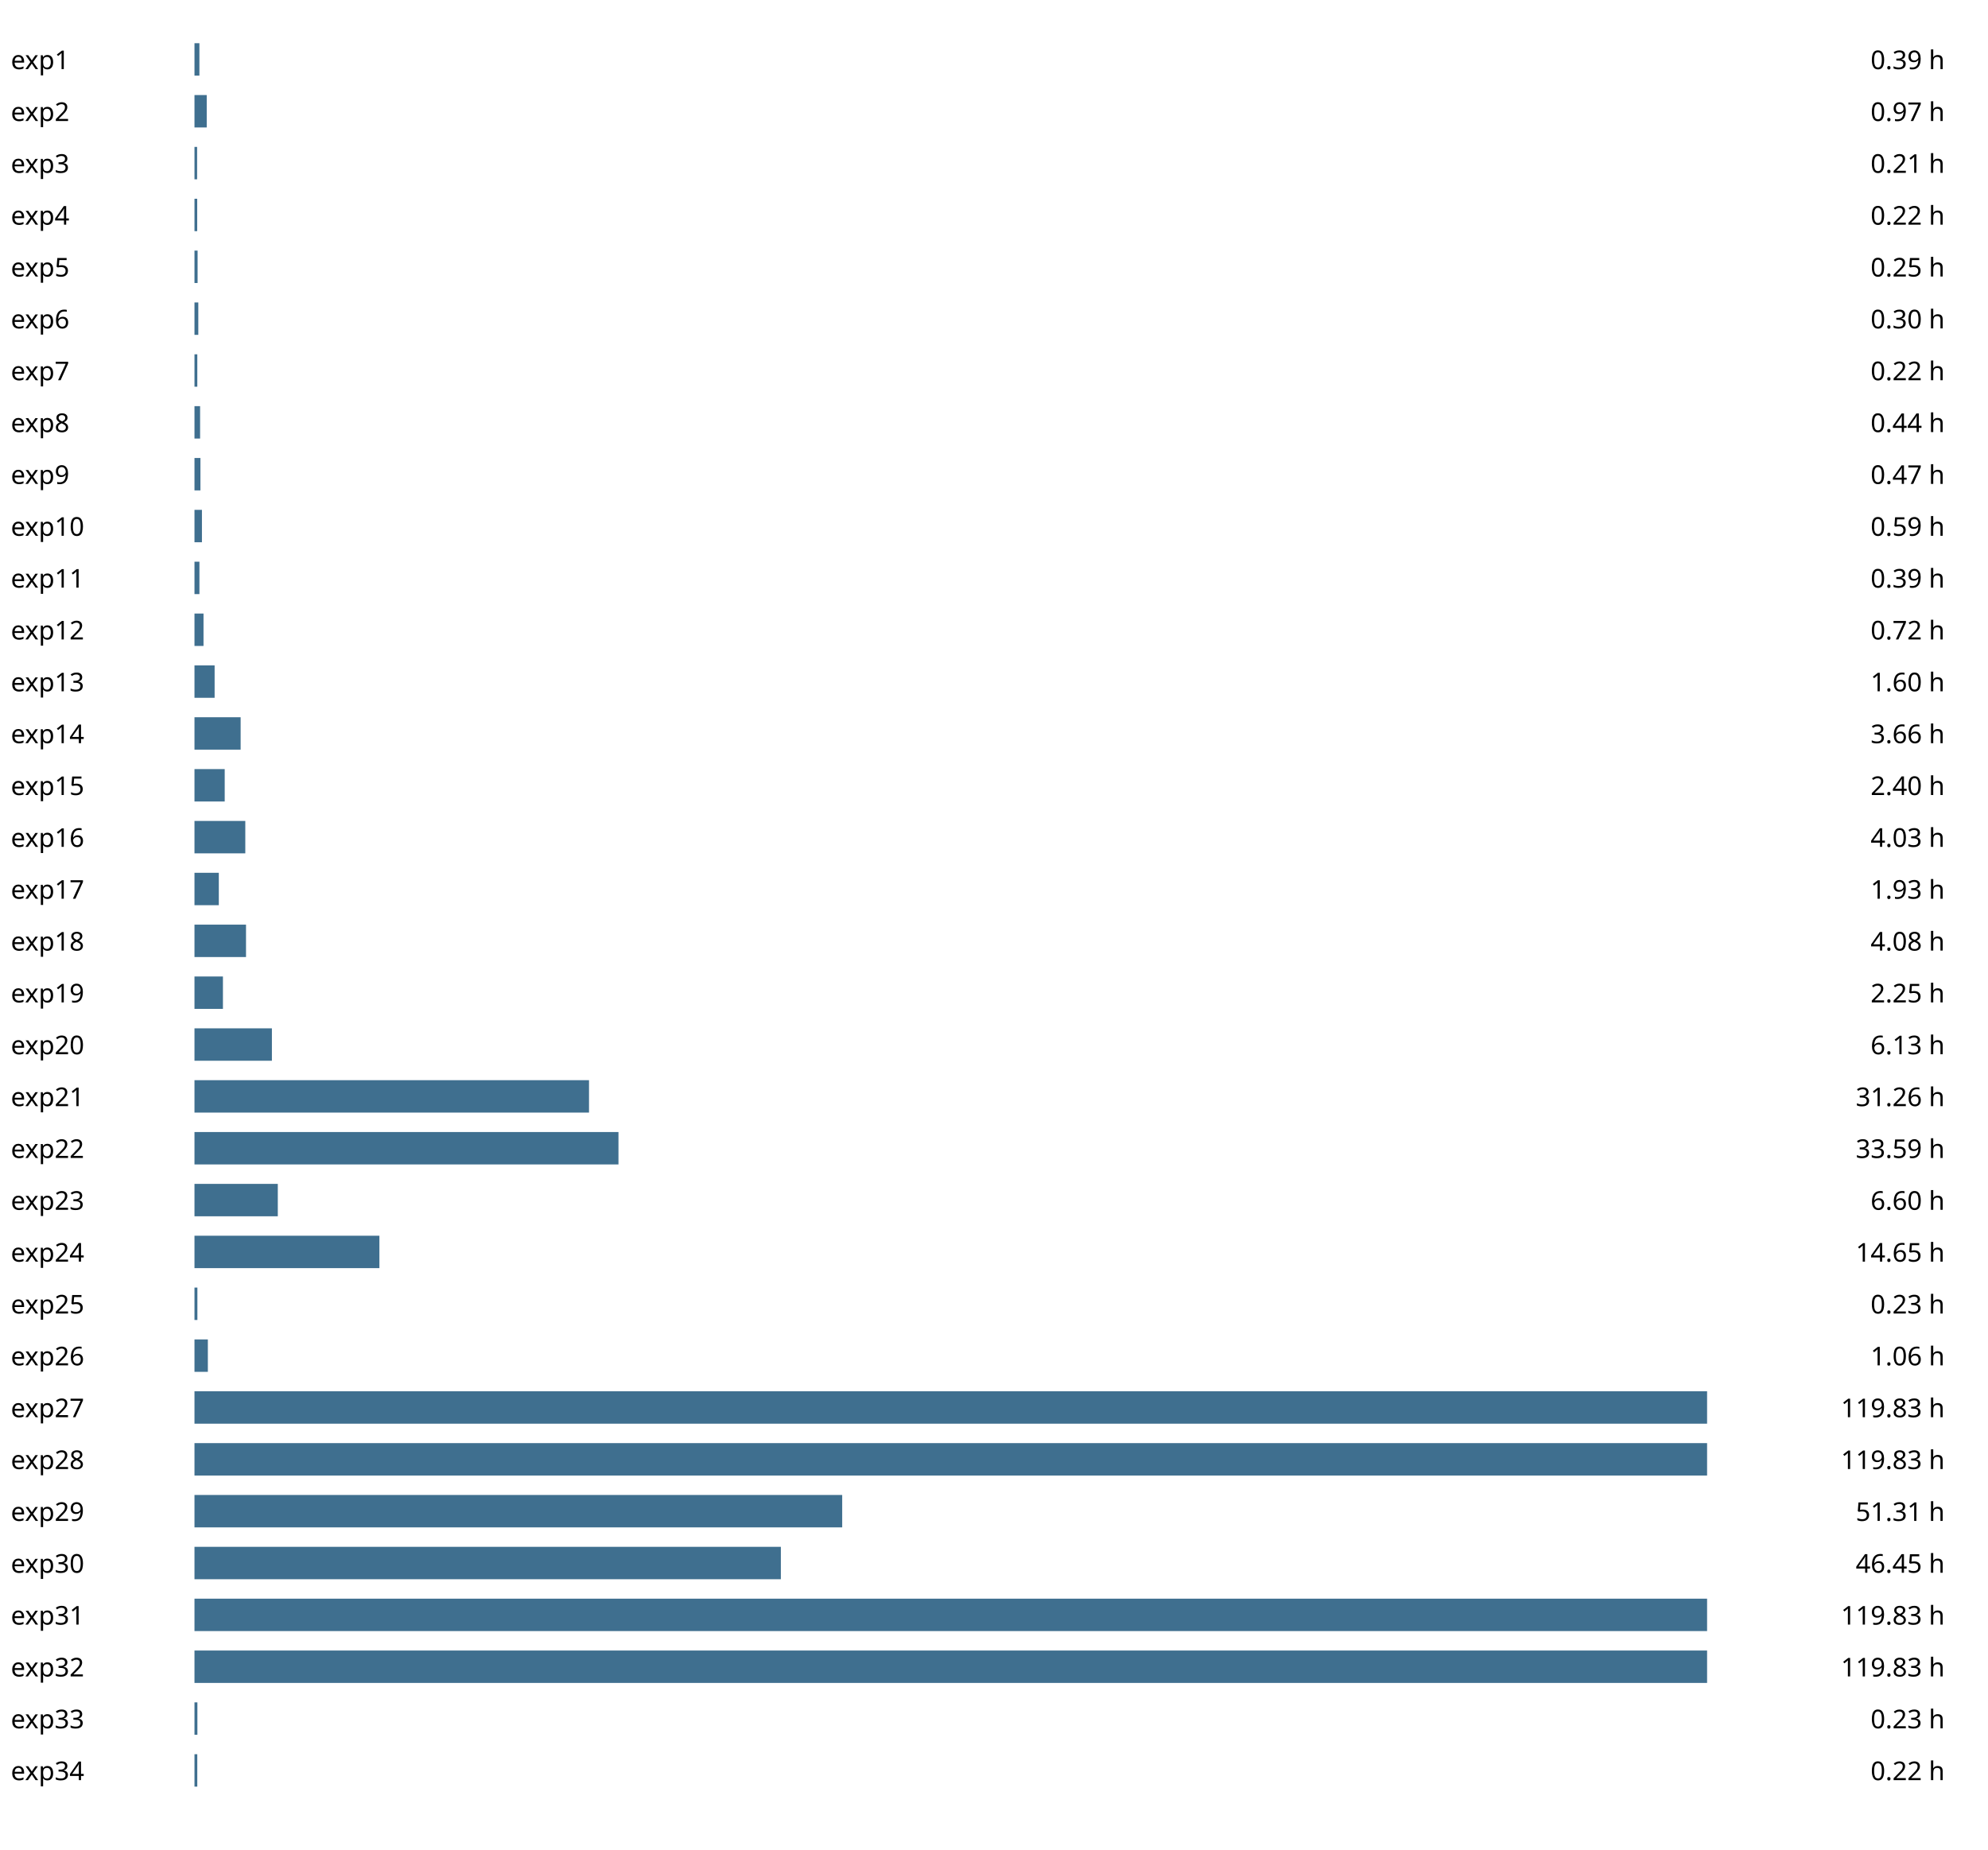
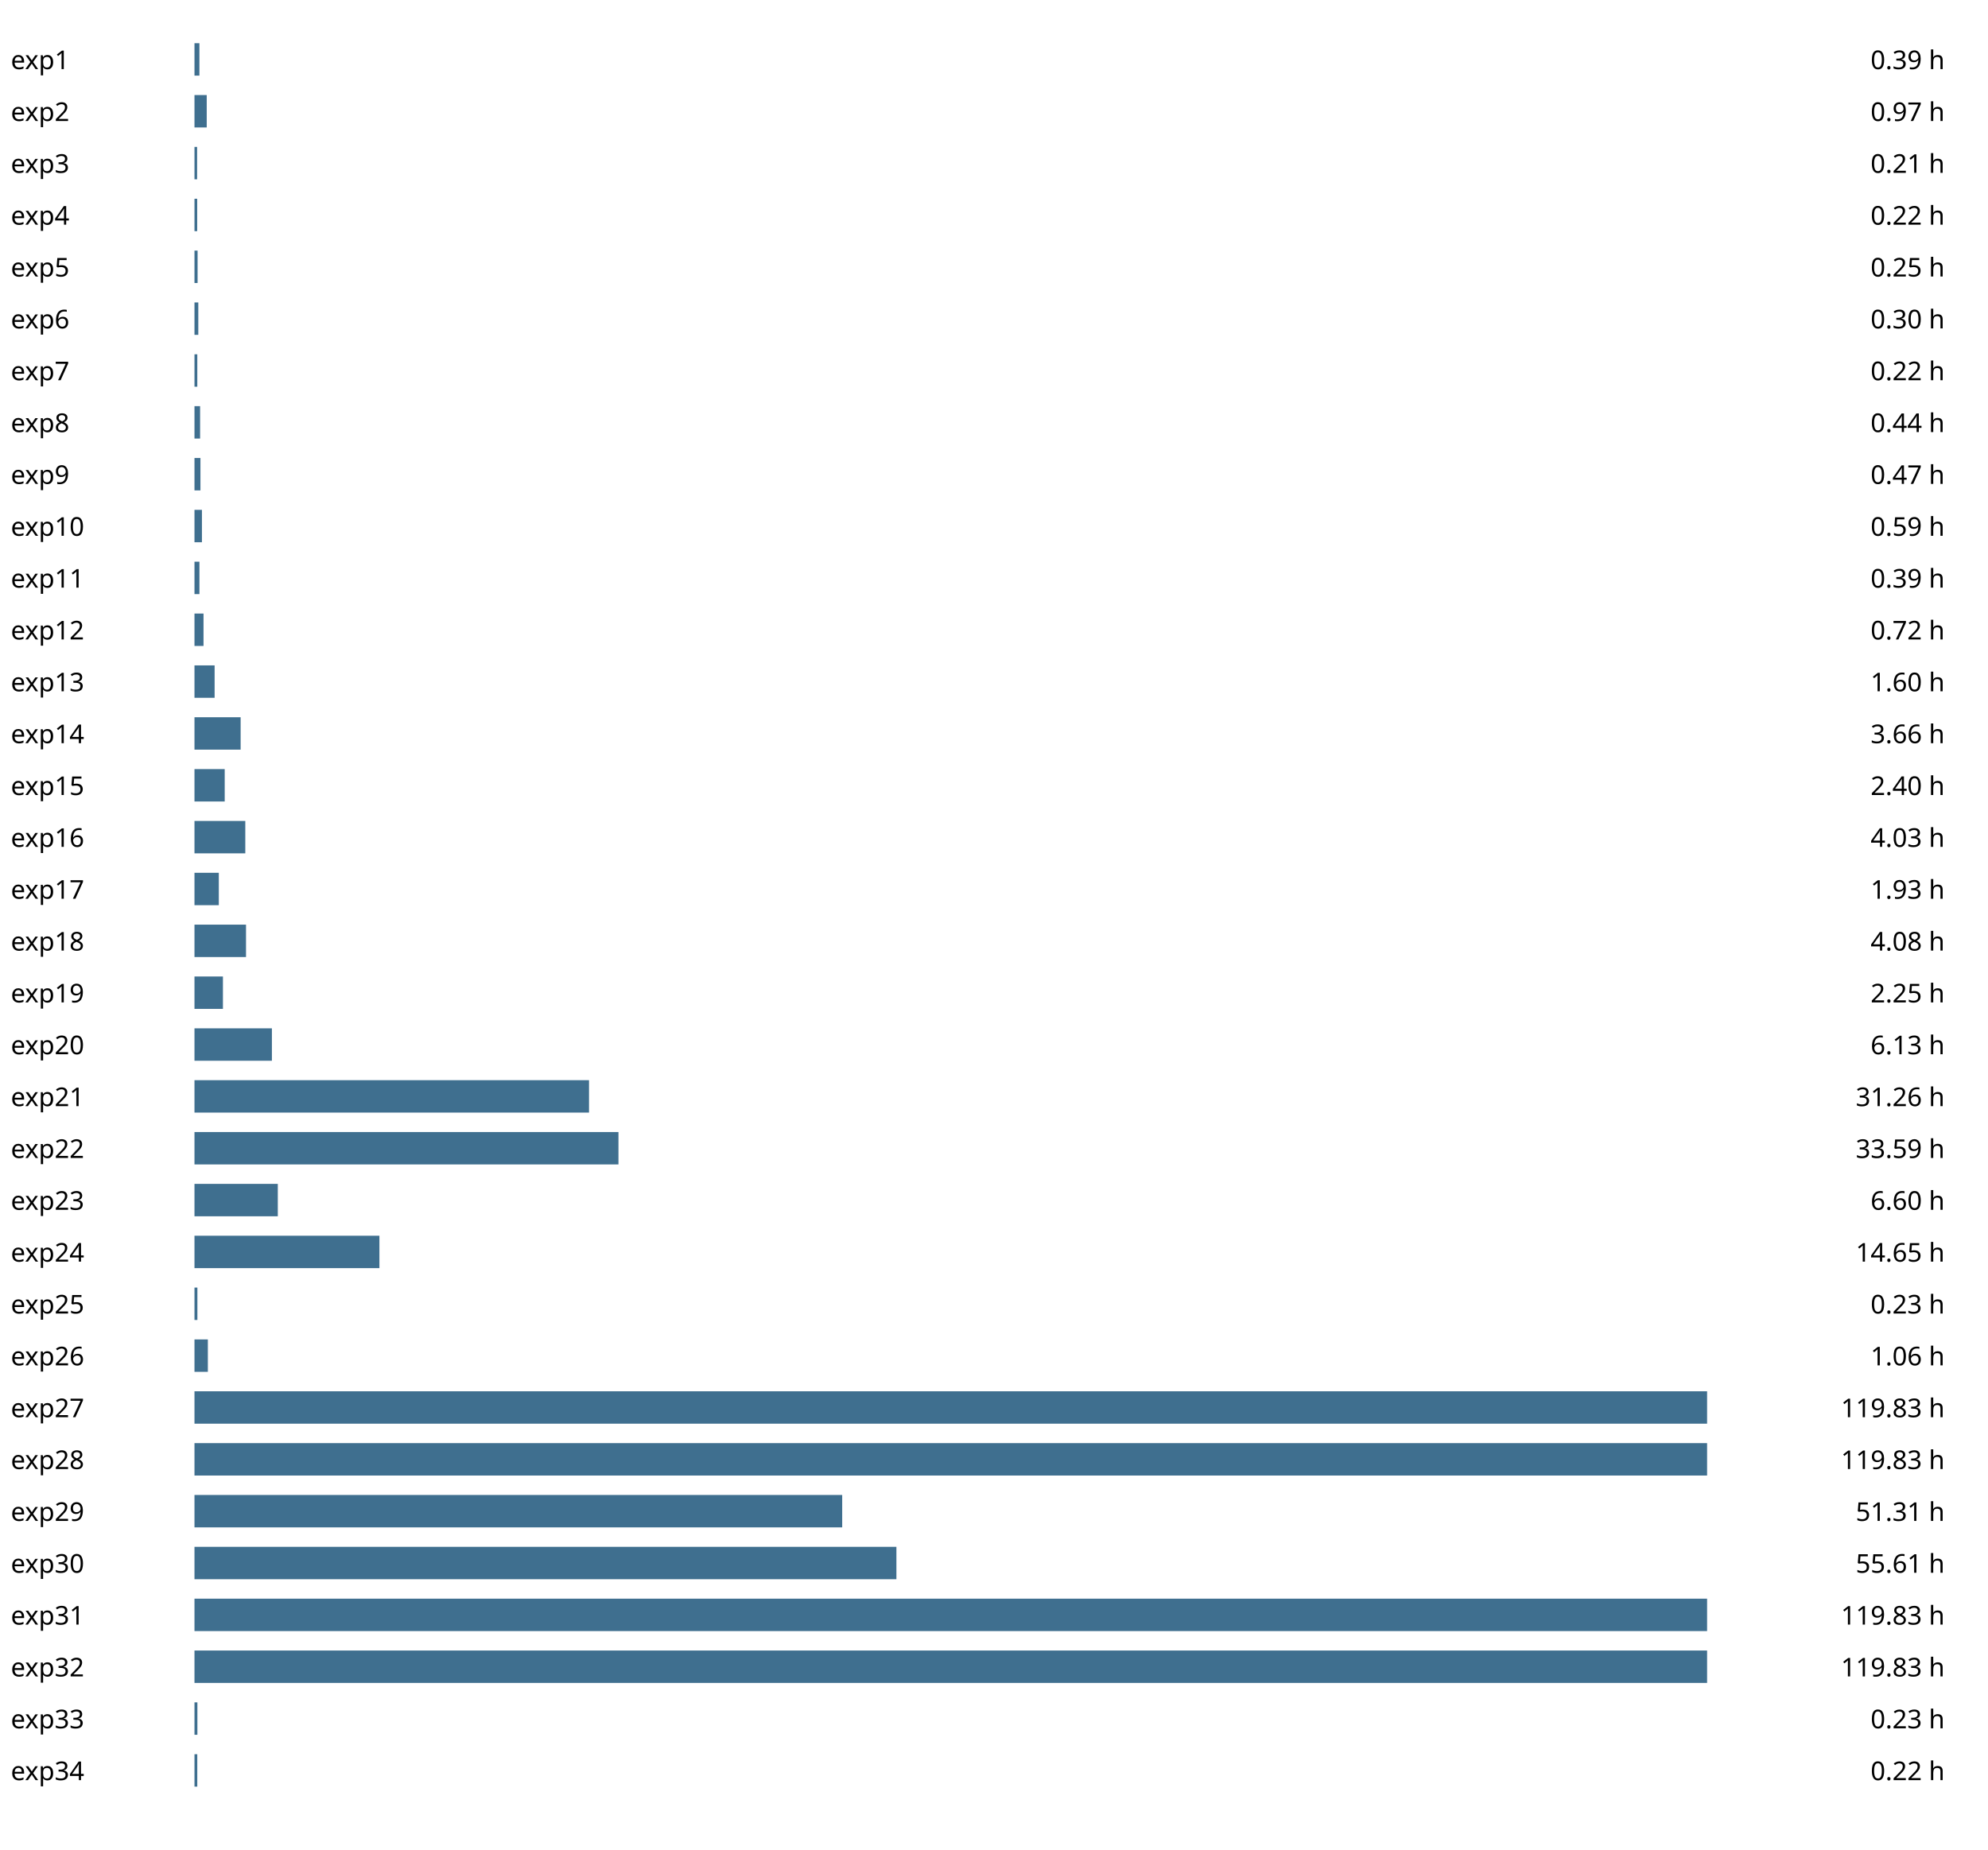
<svg xmlns="http://www.w3.org/2000/svg" width="920" height="856" role="img">
  <style>text{font:12px sans-serif}.bar{fill:#3f6f8f}</style>
  <text x="5" y="32">exp1</text>
  <rect class="bar" x="90" y="20" width="2.28" height="15" />
  <text x="900" y="32" text-anchor="end">0.39 h</text>
  <text x="5" y="56">exp2</text>
  <rect class="bar" x="90" y="44" width="5.67" height="15" />
  <text x="900" y="56" text-anchor="end">0.97 h</text>
  <text x="5" y="80">exp3</text>
  <rect class="bar" x="90" y="68" width="1.22" height="15" />
  <text x="900" y="80" text-anchor="end">0.21 h</text>
  <text x="5" y="104">exp4</text>
  <rect class="bar" x="90" y="92" width="1.26" height="15" />
  <text x="900" y="104" text-anchor="end">0.22 h</text>
  <text x="5" y="128">exp5</text>
  <rect class="bar" x="90" y="116" width="1.44" height="15" />
  <text x="900" y="128" text-anchor="end">0.25 h</text>
  <text x="5" y="152">exp6</text>
  <rect class="bar" x="90" y="140" width="1.77" height="15" />
  <text x="900" y="152" text-anchor="end">0.30 h</text>
  <text x="5" y="176">exp7</text>
  <rect class="bar" x="90" y="164" width="1.31" height="15" />
  <text x="900" y="176" text-anchor="end">0.22 h</text>
  <text x="5" y="200">exp8</text>
  <rect class="bar" x="90" y="188" width="2.60" height="15" />
  <text x="900" y="200" text-anchor="end">0.44 h</text>
  <text x="5" y="224">exp9</text>
  <rect class="bar" x="90" y="212" width="2.76" height="15" />
  <text x="900" y="224" text-anchor="end">0.47 h</text>
  <text x="5" y="248">exp10</text>
  <rect class="bar" x="90" y="236" width="3.45" height="15" />
  <text x="900" y="248" text-anchor="end">0.59 h</text>
  <text x="5" y="272">exp11</text>
  <rect class="bar" x="90" y="260" width="2.29" height="15" />
  <text x="900" y="272" text-anchor="end">0.39 h</text>
  <text x="5" y="296">exp12</text>
  <rect class="bar" x="90" y="284" width="4.18" height="15" />
  <text x="900" y="296" text-anchor="end">0.72 h</text>
  <text x="5" y="320">exp13</text>
  <rect class="bar" x="90" y="308" width="9.32" height="15" />
  <text x="900" y="320" text-anchor="end">1.60 h</text>
  <text x="5" y="344">exp14</text>
  <rect class="bar" x="90" y="332" width="21.36" height="15" />
  <text x="900" y="344" text-anchor="end">3.66 h</text>
  <text x="5" y="368">exp15</text>
  <rect class="bar" x="90" y="356" width="13.99" height="15" />
  <text x="900" y="368" text-anchor="end">2.40 h</text>
  <text x="5" y="392">exp16</text>
  <rect class="bar" x="90" y="380" width="23.52" height="15" />
  <text x="900" y="392" text-anchor="end">4.03 h</text>
  <text x="5" y="416">exp17</text>
  <rect class="bar" x="90" y="404" width="11.26" height="15" />
  <text x="900" y="416" text-anchor="end">1.93 h</text>
  <text x="5" y="440">exp18</text>
  <rect class="bar" x="90" y="428" width="23.85" height="15" />
  <text x="900" y="440" text-anchor="end">4.08 h</text>
  <text x="5" y="464">exp19</text>
  <rect class="bar" x="90" y="452" width="13.17" height="15" />
  <text x="900" y="464" text-anchor="end">2.25 h</text>
  <text x="5" y="488">exp20</text>
  <rect class="bar" x="90" y="476" width="35.83" height="15" />
  <text x="900" y="488" text-anchor="end">6.13 h</text>
  <text x="5" y="512">exp21</text>
  <rect class="bar" x="90" y="500" width="182.58" height="15" />
  <text x="900" y="512" text-anchor="end">31.26 h</text>
  <text x="5" y="536">exp22</text>
  <rect class="bar" x="90" y="524" width="196.21" height="15" />
  <text x="900" y="536" text-anchor="end">33.59 h</text>
  <text x="5" y="560">exp23</text>
  <rect class="bar" x="90" y="548" width="38.56" height="15" />
  <text x="900" y="560" text-anchor="end">6.60 h</text>
  <text x="5" y="584">exp24</text>
  <rect class="bar" x="90" y="572" width="85.58" height="15" />
  <text x="900" y="584" text-anchor="end">14.65 h</text>
  <text x="5" y="608">exp25</text>
  <rect class="bar" x="90" y="596" width="1.35" height="15" />
  <text x="900" y="608" text-anchor="end">0.23 h</text>
  <text x="5" y="632">exp26</text>
  <rect class="bar" x="90" y="620" width="6.19" height="15" />
  <text x="900" y="632" text-anchor="end">1.06 h</text>
  <text x="5" y="656">exp27</text>
  <rect class="bar" x="90" y="644" width="700.00" height="15" />
  <text x="900" y="656" text-anchor="end">119.83 h</text>
  <text x="5" y="680">exp28</text>
  <rect class="bar" x="90" y="668" width="700.00" height="15" />
  <text x="900" y="680" text-anchor="end">119.83 h</text>
  <text x="5" y="704">exp29</text>
  <rect class="bar" x="90" y="692" width="299.75" height="15" />
  <text x="900" y="704" text-anchor="end">51.31 h</text>
  <text x="5" y="728">exp30</text>
-   <rect class="bar" x="90" y="716" width="271.36" height="15" />
-   <text x="900" y="728" text-anchor="end">46.45 h</text>
+   <rect class="bar" x="90" y="716" width="324.84" height="15" />
+   <text x="900" y="728" text-anchor="end">55.61 h</text>
  <text x="5" y="752">exp31</text>
  <rect class="bar" x="90" y="740" width="700.00" height="15" />
  <text x="900" y="752" text-anchor="end">119.83 h</text>
  <text x="5" y="776">exp32</text>
  <rect class="bar" x="90" y="764" width="700.00" height="15" />
  <text x="900" y="776" text-anchor="end">119.83 h</text>
  <text x="5" y="800">exp33</text>
  <rect class="bar" x="90" y="788" width="1.35" height="15" />
  <text x="900" y="800" text-anchor="end">0.23 h</text>
  <text x="5" y="824">exp34</text>
  <rect class="bar" x="90" y="812" width="1.30" height="15" />
  <text x="900" y="824" text-anchor="end">0.22 h</text>
</svg>
